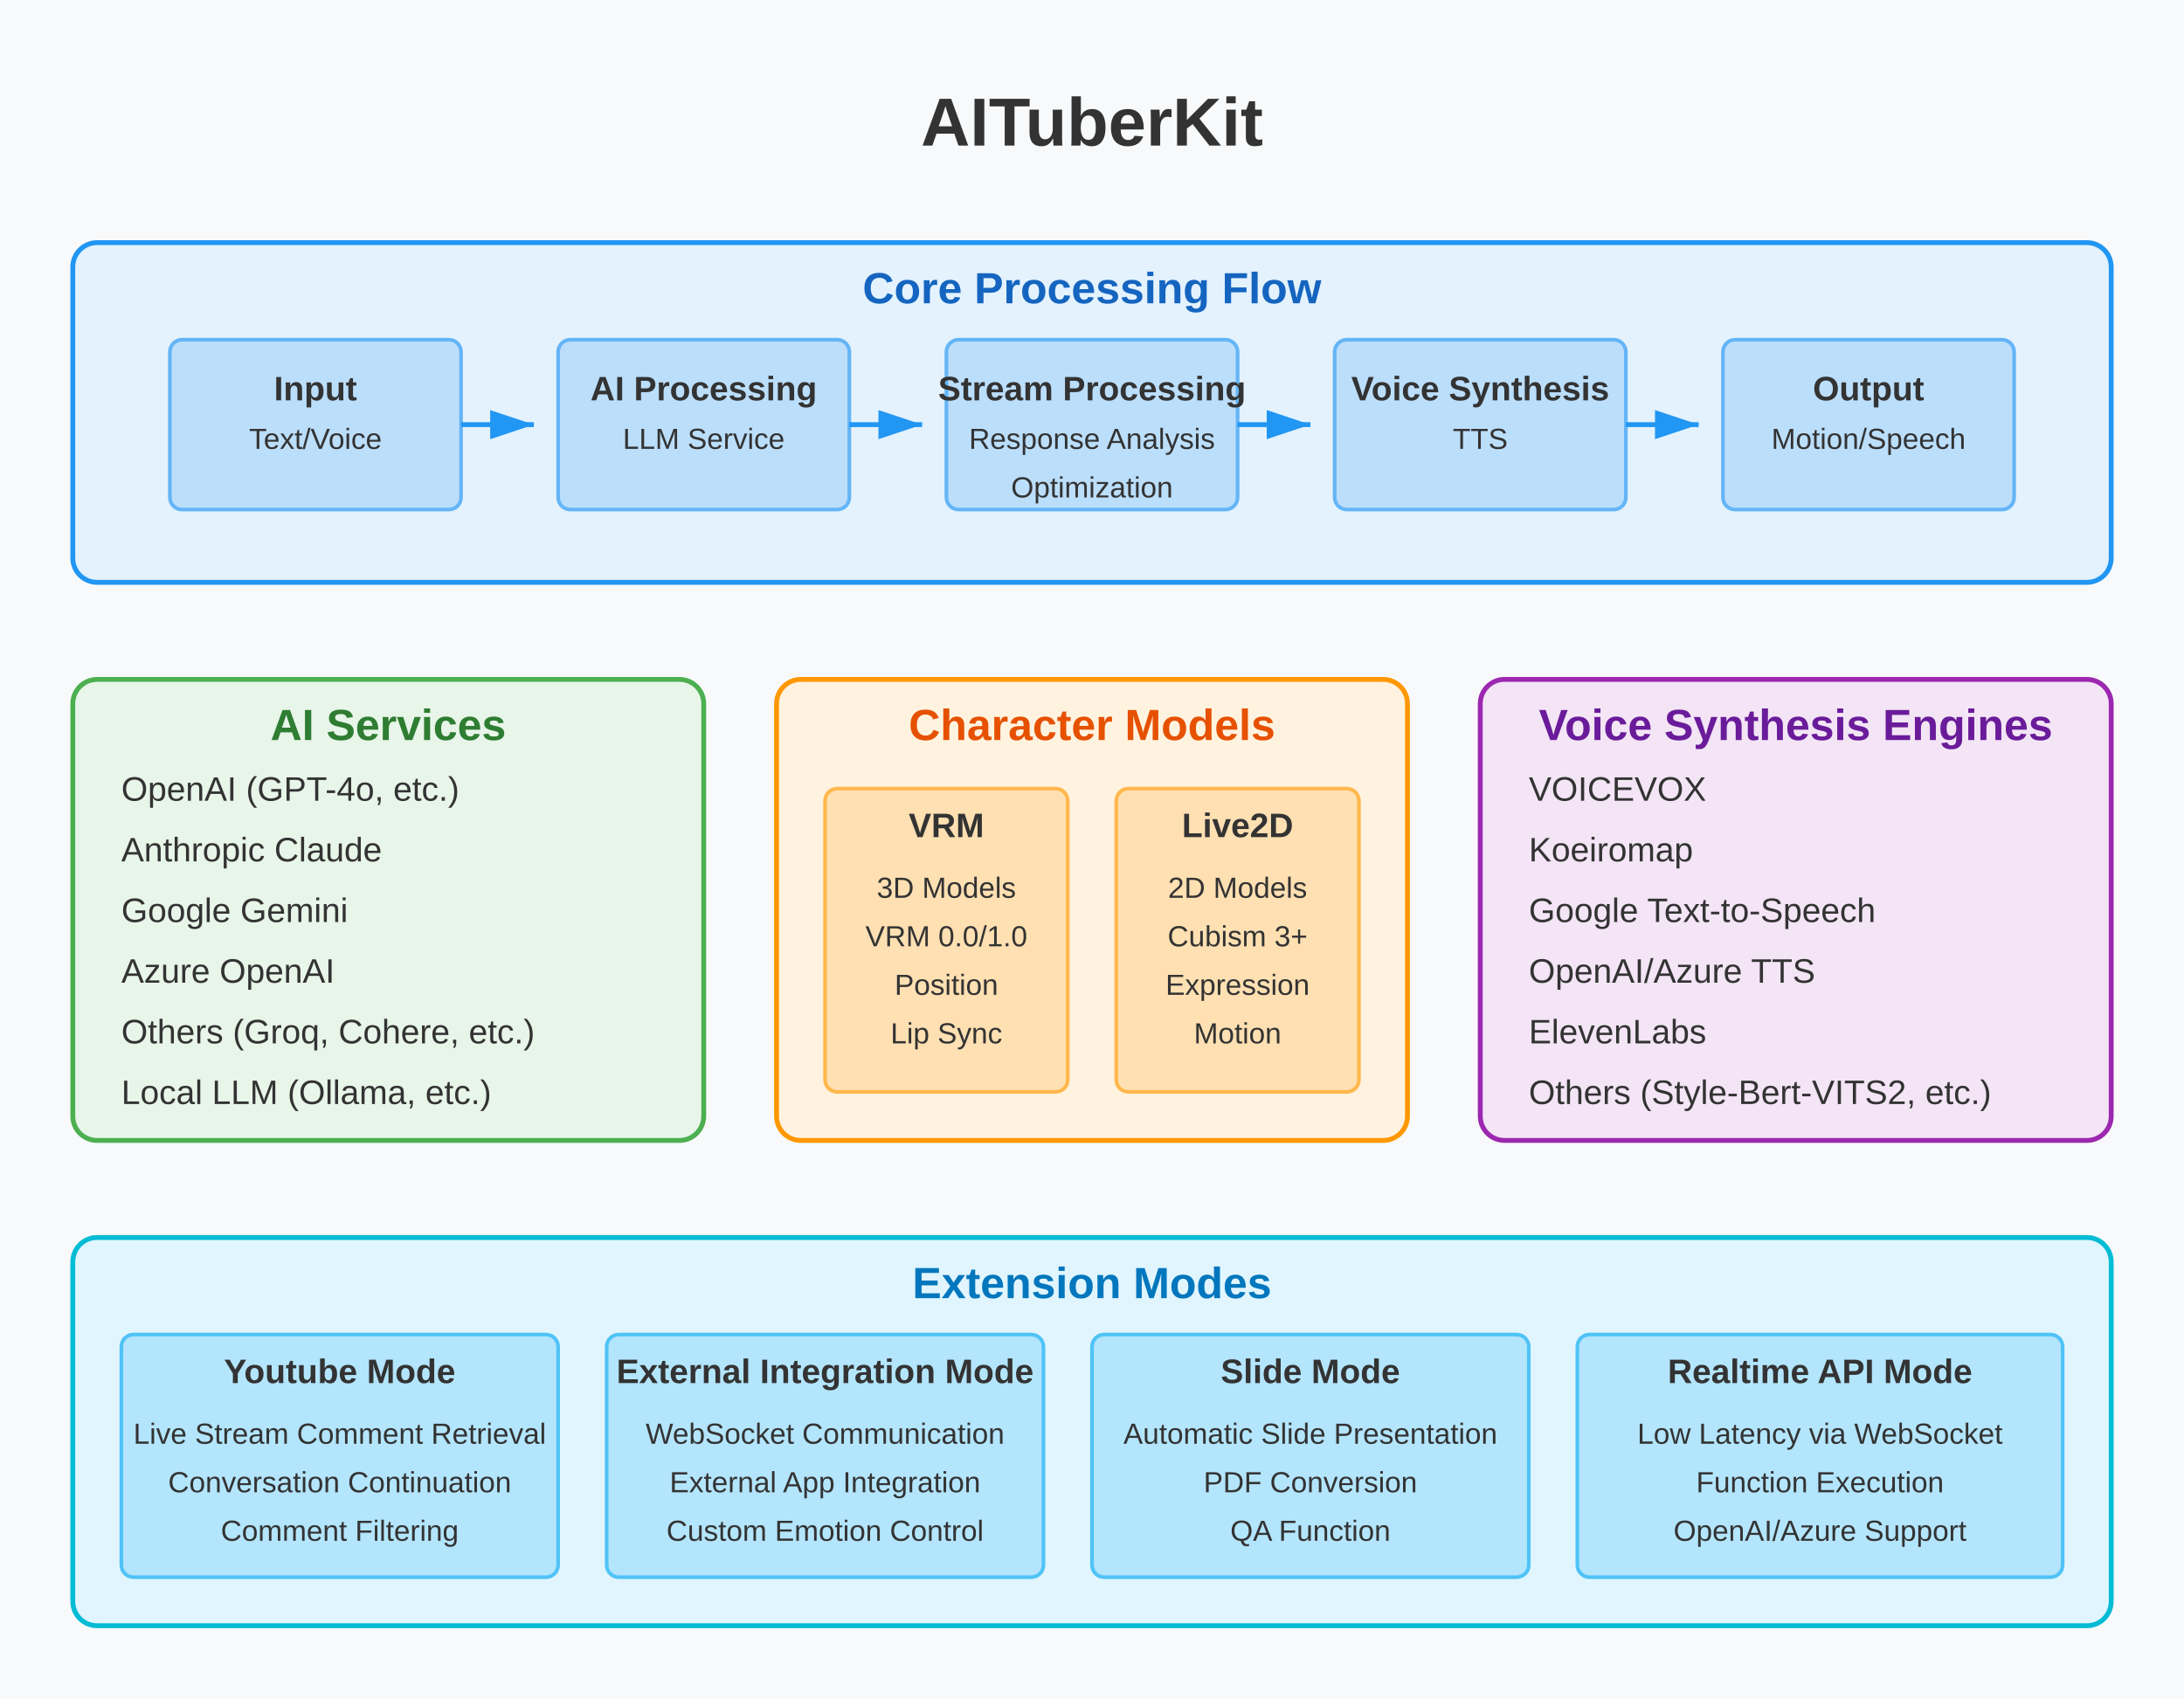
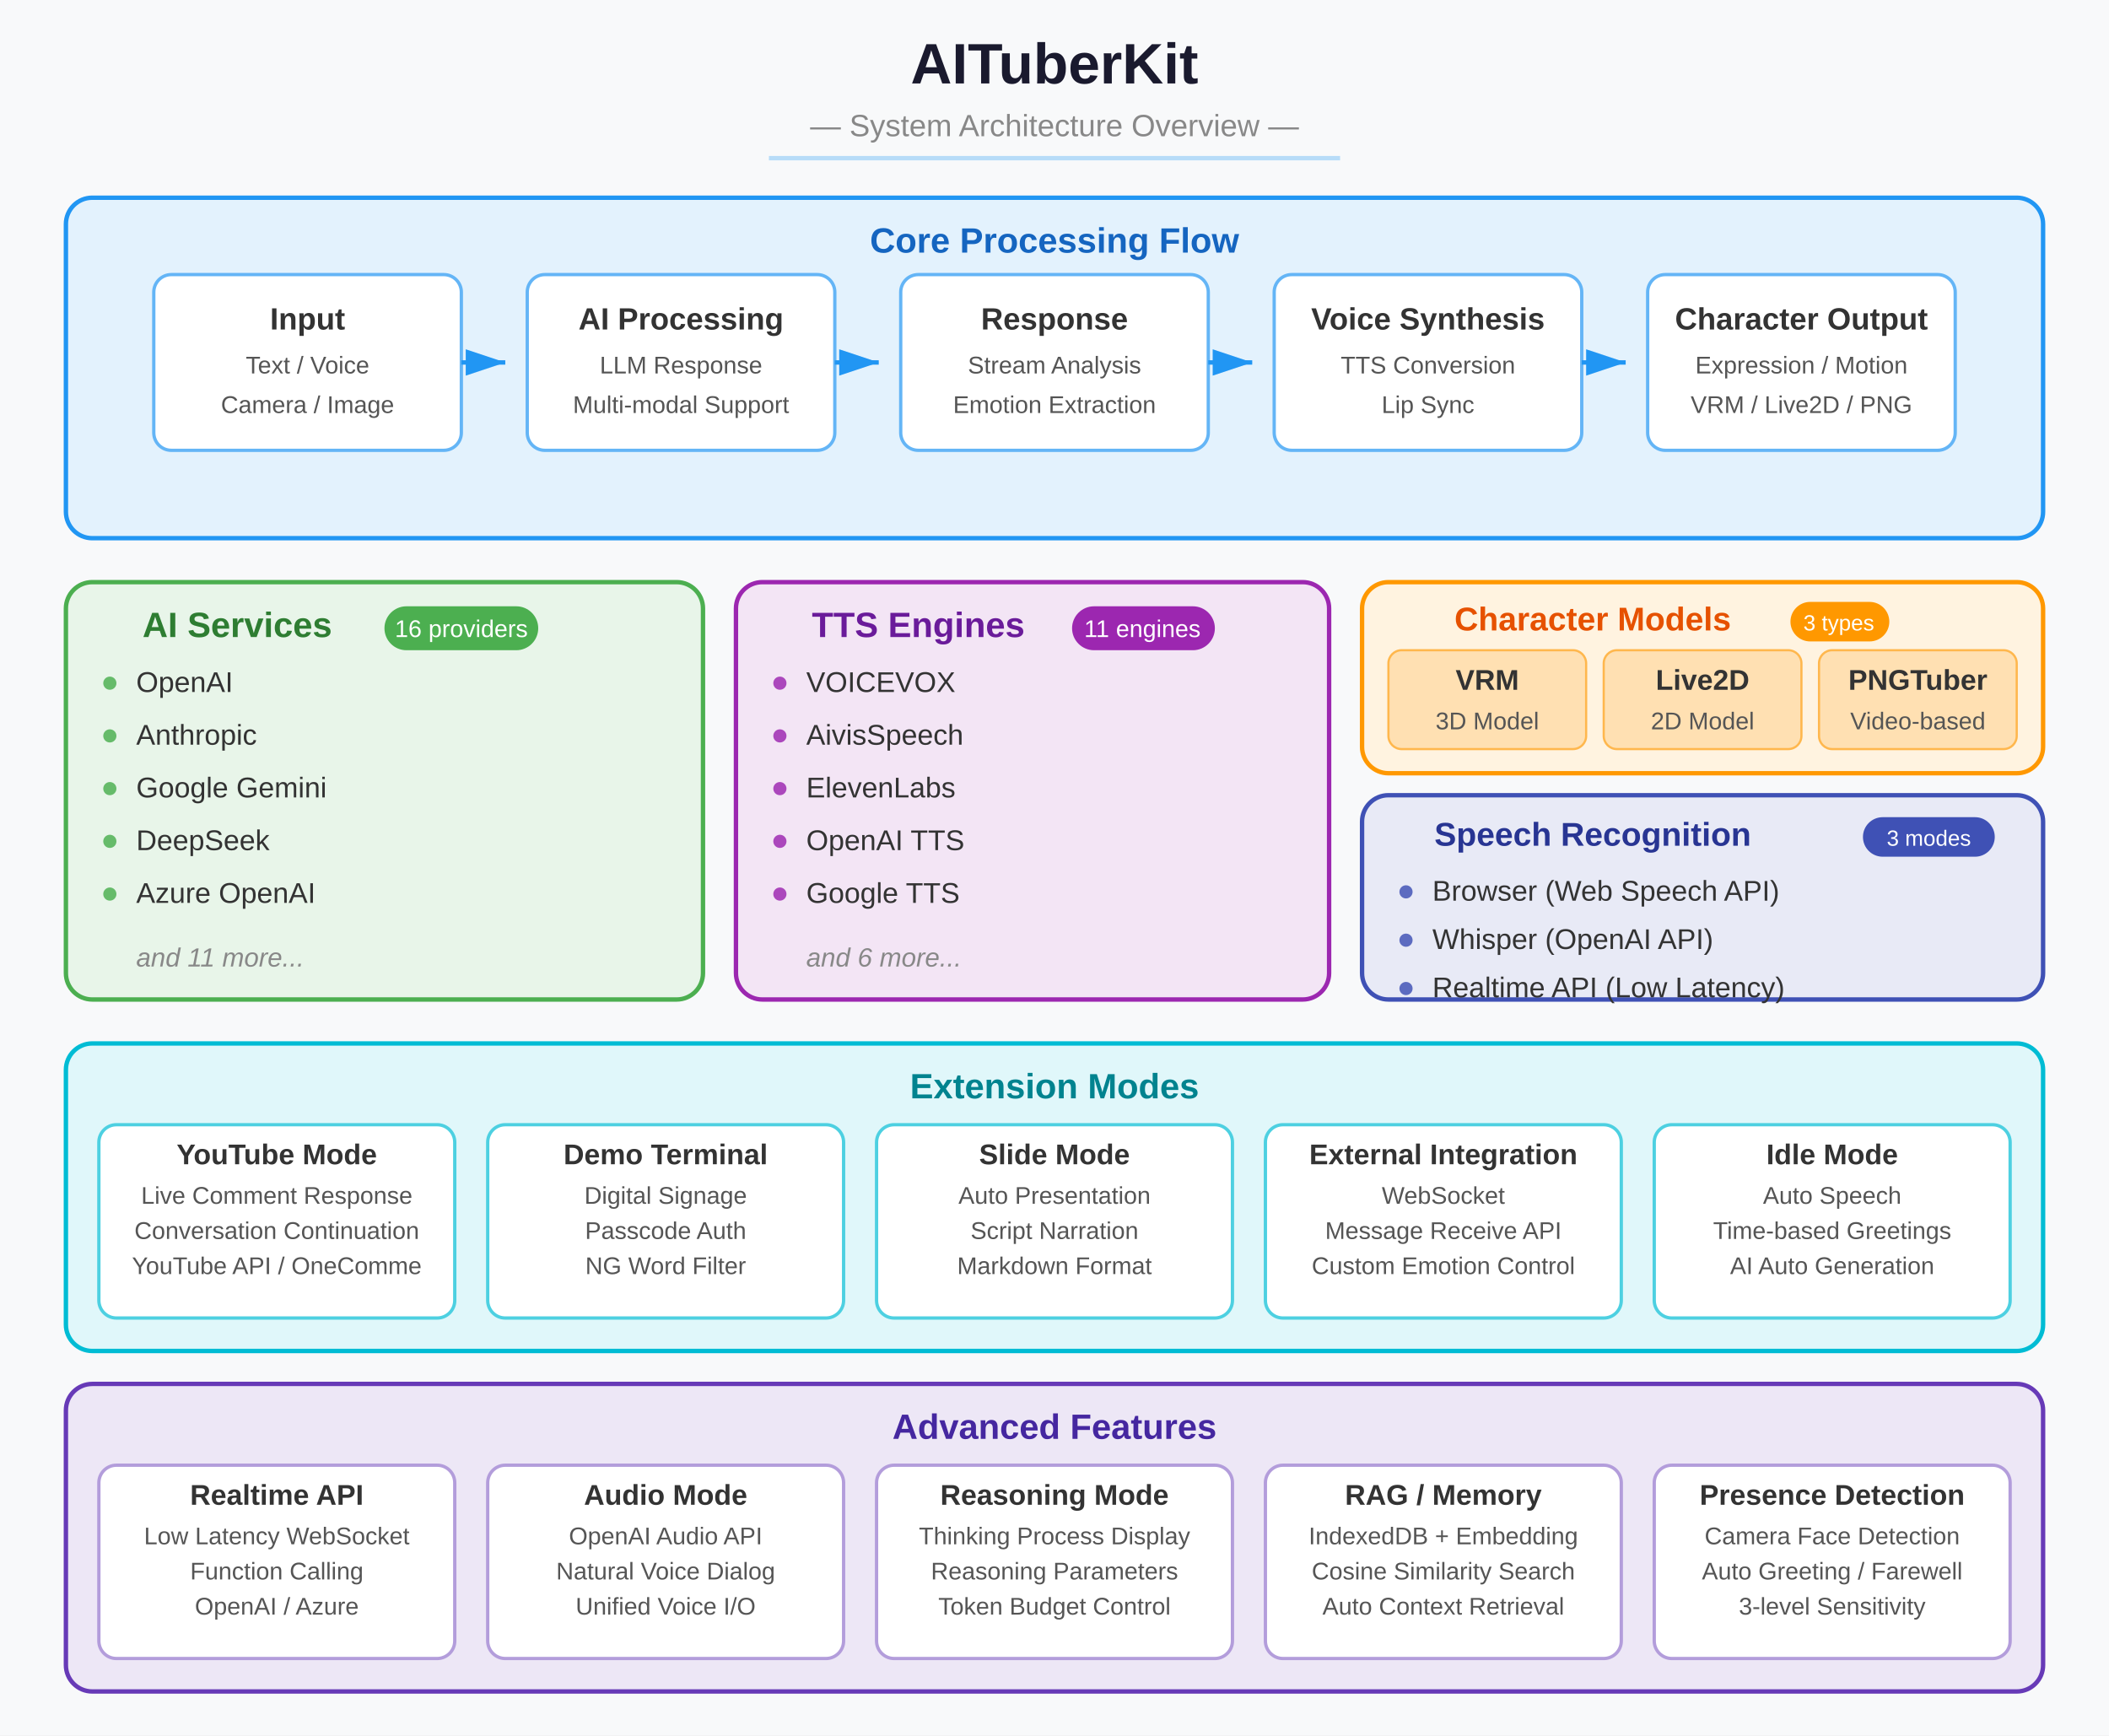
- <svg xmlns="http://www.w3.org/2000/svg" viewBox="0 0 900 700">
-   <rect width="900" height="765" fill="#f8f9fa" />
-   <text x="450" y="60" font-family="Arial, sans-serif" font-size="28" font-weight="bold" text-anchor="middle" fill="#333">AITuberKit</text>
-   <rect x="30" y="100" width="840" height="140" rx="10" ry="10" fill="#e3f2fd" stroke="#2196f3" stroke-width="2" />
-   <text x="450" y="125" font-family="Arial, sans-serif" font-size="18" font-weight="bold" text-anchor="middle" fill="#1565c0">Core Processing Flow</text>
-   <rect x="70" y="140" width="120" height="70" rx="5" ry="5" fill="#bbdefb" stroke="#64b5f6" stroke-width="1.5" />
-   <text x="130" y="165" font-family="Arial, sans-serif" font-size="14" font-weight="bold" text-anchor="middle" fill="#333">Input</text>
-   <text x="130" y="185" font-family="Arial, sans-serif" font-size="12" text-anchor="middle" fill="#333">Text/Voice</text>
-   <rect x="230" y="140" width="120" height="70" rx="5" ry="5" fill="#bbdefb" stroke="#64b5f6" stroke-width="1.5" />
-   <text x="290" y="165" font-family="Arial, sans-serif" font-size="14" font-weight="bold" text-anchor="middle" fill="#333">AI Processing</text>
-   <text x="290" y="185" font-family="Arial, sans-serif" font-size="12" text-anchor="middle" fill="#333">LLM Service</text>
-   <rect x="390" y="140" width="120" height="70" rx="5" ry="5" fill="#bbdefb" stroke="#64b5f6" stroke-width="1.5" />
-   <text x="450" y="165" font-family="Arial, sans-serif" font-size="14" font-weight="bold" text-anchor="middle" fill="#333">Stream Processing</text>
-   <text x="450" y="185" font-family="Arial, sans-serif" font-size="12" text-anchor="middle" fill="#333">Response Analysis</text>
-   <text x="450" y="205" font-family="Arial, sans-serif" font-size="12" text-anchor="middle" fill="#333">Optimization</text>
-   <rect x="550" y="140" width="120" height="70" rx="5" ry="5" fill="#bbdefb" stroke="#64b5f6" stroke-width="1.5" />
-   <text x="610" y="165" font-family="Arial, sans-serif" font-size="14" font-weight="bold" text-anchor="middle" fill="#333">Voice Synthesis</text>
-   <text x="610" y="185" font-family="Arial, sans-serif" font-size="12" text-anchor="middle" fill="#333">TTS</text>
-   <rect x="710" y="140" width="120" height="70" rx="5" ry="5" fill="#bbdefb" stroke="#64b5f6" stroke-width="1.5" />
-   <text x="770" y="165" font-family="Arial, sans-serif" font-size="14" font-weight="bold" text-anchor="middle" fill="#333">Output</text>
-   <text x="770" y="185" font-family="Arial, sans-serif" font-size="12" text-anchor="middle" fill="#333">Motion/Speech</text>
+ <svg xmlns="http://www.w3.org/2000/svg" viewBox="0 0 960 790">
  <defs>
    <marker id="arrow" markerWidth="10" markerHeight="10" refX="9" refY="3" orient="auto" markerUnits="strokeWidth">
      <path d="M0,0 L0,6 L9,3 z" fill="#2196f3" />
    </marker>
  </defs>
-   <line x1="190" y1="175" x2="220" y2="175" stroke="#2196f3" stroke-width="2" marker-end="url(#arrow)" />
-   <line x1="350" y1="175" x2="380" y2="175" stroke="#2196f3" stroke-width="2" marker-end="url(#arrow)" />
-   <line x1="510" y1="175" x2="540" y2="175" stroke="#2196f3" stroke-width="2" marker-end="url(#arrow)" />
-   <line x1="670" y1="175" x2="700" y2="175" stroke="#2196f3" stroke-width="2" marker-end="url(#arrow)" />
-   <rect x="30" y="280" width="260" height="190" rx="10" ry="10" fill="#e8f5e9" stroke="#4caf50" stroke-width="2" />
-   <text x="160" y="305" font-family="Arial, sans-serif" font-size="18" font-weight="bold" text-anchor="middle" fill="#2e7d32">AI Services</text>
-   <text x="50" y="330" font-family="Arial, sans-serif" font-size="14" fill="#333">OpenAI (GPT-4o, etc.)</text>
-   <text x="50" y="355" font-family="Arial, sans-serif" font-size="14" fill="#333">Anthropic Claude</text>
-   <text x="50" y="380" font-family="Arial, sans-serif" font-size="14" fill="#333">Google Gemini</text>
-   <text x="50" y="405" font-family="Arial, sans-serif" font-size="14" fill="#333">Azure OpenAI</text>
-   <text x="50" y="455" font-family="Arial, sans-serif" font-size="14" fill="#333">Local LLM (Ollama, etc.)</text>
-   <text x="50" y="430" font-family="Arial, sans-serif" font-size="14" fill="#333">Others (Groq, Cohere, etc.)</text>
-   <rect x="320" y="280" width="260" height="190" rx="10" ry="10" fill="#fff3e0" stroke="#ff9800" stroke-width="2" />
-   <text x="450" y="305" font-family="Arial, sans-serif" font-size="18" font-weight="bold" text-anchor="middle" fill="#e65100">Character Models</text>
-   <rect x="340" y="325" width="100" height="125" rx="5" ry="5" fill="#ffe0b2" stroke="#ffb74d" stroke-width="1.5" />
-   <text x="390" y="345" font-family="Arial, sans-serif" font-size="14" font-weight="bold" text-anchor="middle" fill="#333">VRM</text>
-   <text x="390" y="370" font-family="Arial, sans-serif" font-size="12" text-anchor="middle" fill="#333">3D Models</text>
-   <text x="390" y="390" font-family="Arial, sans-serif" font-size="12" text-anchor="middle" fill="#333">VRM 0.0/1.0</text>
-   <text x="390" y="410" font-family="Arial, sans-serif" font-size="12" text-anchor="middle" fill="#333">Position</text>
-   <text x="390" y="430" font-family="Arial, sans-serif" font-size="12" text-anchor="middle" fill="#333">Lip Sync</text>
-   <rect x="460" y="325" width="100" height="125" rx="5" ry="5" fill="#ffe0b2" stroke="#ffb74d" stroke-width="1.5" />
-   <text x="510" y="345" font-family="Arial, sans-serif" font-size="14" font-weight="bold" text-anchor="middle" fill="#333">Live2D</text>
-   <text x="510" y="370" font-family="Arial, sans-serif" font-size="12" text-anchor="middle" fill="#333">2D Models</text>
-   <text x="510" y="390" font-family="Arial, sans-serif" font-size="12" text-anchor="middle" fill="#333">Cubism 3+</text>
-   <text x="510" y="410" font-family="Arial, sans-serif" font-size="12" text-anchor="middle" fill="#333">Expression</text>
-   <text x="510" y="430" font-family="Arial, sans-serif" font-size="12" text-anchor="middle" fill="#333">Motion</text>
-   <rect x="610" y="280" width="260" height="190" rx="10" ry="10" fill="#f3e5f5" stroke="#9c27b0" stroke-width="2" />
-   <text x="740" y="305" font-family="Arial, sans-serif" font-size="18" font-weight="bold" text-anchor="middle" fill="#6a1b9a">Voice Synthesis Engines</text>
-   <text x="630" y="330" font-family="Arial, sans-serif" font-size="14" fill="#333">VOICEVOX</text>
-   <text x="630" y="355" font-family="Arial, sans-serif" font-size="14" fill="#333">Koeiromap</text>
-   <text x="630" y="380" font-family="Arial, sans-serif" font-size="14" fill="#333">Google Text-to-Speech</text>
-   <text x="630" y="405" font-family="Arial, sans-serif" font-size="14" fill="#333">OpenAI/Azure TTS</text>
-   <text x="630" y="430" font-family="Arial, sans-serif" font-size="14" fill="#333">ElevenLabs</text>
-   <text x="630" y="455" font-family="Arial, sans-serif" font-size="14" fill="#333">Others (Style-Bert-VITS2, etc.)</text>
-   <rect x="30" y="510" width="840" height="160" rx="10" ry="10" fill="#e1f5fe" stroke="#00bcd4" stroke-width="2" />
-   <text x="450" y="535" font-family="Arial, sans-serif" font-size="18" font-weight="bold" text-anchor="middle" fill="#0277bd">Extension Modes</text>
-   <rect x="50" y="550" width="180" height="100" rx="5" ry="5" fill="#b3e5fc" stroke="#4fc3f7" stroke-width="1.5" />
-   <text x="140" y="570" font-family="Arial, sans-serif" font-size="14" font-weight="bold" text-anchor="middle" fill="#333">Youtube Mode</text>
-   <text x="140" y="595" font-family="Arial, sans-serif" font-size="12" text-anchor="middle" fill="#333">Live Stream Comment Retrieval</text>
-   <text x="140" y="615" font-family="Arial, sans-serif" font-size="12" text-anchor="middle" fill="#333">Conversation Continuation</text>
-   <text x="140" y="635" font-family="Arial, sans-serif" font-size="12" text-anchor="middle" fill="#333">Comment Filtering</text>
-   <rect x="250" y="550" width="180" height="100" rx="5" ry="5" fill="#b3e5fc" stroke="#4fc3f7" stroke-width="1.5" />
-   <text x="340" y="570" font-family="Arial, sans-serif" font-size="14" font-weight="bold" text-anchor="middle" fill="#333">External Integration Mode</text>
-   <text x="340" y="595" font-family="Arial, sans-serif" font-size="12" text-anchor="middle" fill="#333">WebSocket Communication</text>
-   <text x="340" y="615" font-family="Arial, sans-serif" font-size="12" text-anchor="middle" fill="#333">External App Integration</text>
-   <text x="340" y="635" font-family="Arial, sans-serif" font-size="12" text-anchor="middle" fill="#333">Custom Emotion Control</text>
-   <rect x="450" y="550" width="180" height="100" rx="5" ry="5" fill="#b3e5fc" stroke="#4fc3f7" stroke-width="1.5" />
-   <text x="540" y="570" font-family="Arial, sans-serif" font-size="14" font-weight="bold" text-anchor="middle" fill="#333">Slide Mode</text>
-   <text x="540" y="595" font-family="Arial, sans-serif" font-size="12" text-anchor="middle" fill="#333">Automatic Slide Presentation</text>
-   <text x="540" y="615" font-family="Arial, sans-serif" font-size="12" text-anchor="middle" fill="#333">PDF Conversion</text>
-   <text x="540" y="635" font-family="Arial, sans-serif" font-size="12" text-anchor="middle" fill="#333">QA Function</text>
-   <rect x="650" y="550" width="200" height="100" rx="5" ry="5" fill="#b3e5fc" stroke="#4fc3f7" stroke-width="1.5" />
-   <text x="750" y="570" font-family="Arial, sans-serif" font-size="14" font-weight="bold" text-anchor="middle" fill="#333">Realtime API Mode</text>
-   <text x="750" y="595" font-family="Arial, sans-serif" font-size="12" text-anchor="middle" fill="#333">Low Latency via WebSocket</text>
-   <text x="750" y="615" font-family="Arial, sans-serif" font-size="12" text-anchor="middle" fill="#333">Function Execution</text>
-   <text x="750" y="635" font-family="Arial, sans-serif" font-size="12" text-anchor="middle" fill="#333">OpenAI/Azure Support</text>
+   <rect width="960" height="790" fill="#f8f9fa" />
+   <text x="480" y="38" font-family="Arial, sans-serif" font-size="26" font-weight="bold" text-anchor="middle" fill="#1a1a2e">AITuberKit</text>
+   <text x="480" y="62" font-family="Arial, sans-serif" font-size="14" text-anchor="middle" fill="#888">— System Architecture Overview —</text>
+   <line x1="350" y1="72" x2="610" y2="72" stroke="#2196f3" stroke-width="2" stroke-opacity="0.3" />
+   <rect x="30" y="90" width="900" height="155" rx="12" fill="#e3f2fd" stroke="#2196f3" stroke-width="2" />
+   <text x="480" y="115" font-family="Arial, sans-serif" font-size="16" font-weight="bold" text-anchor="middle" fill="#1565c0">Core Processing Flow</text>
+   <rect x="70" y="125" width="140" height="80" rx="8" fill="white" stroke="#64b5f6" stroke-width="1.5" />
+   <text x="140" y="150" font-family="Arial, sans-serif" font-size="14" font-weight="bold" text-anchor="middle" fill="#333">Input</text>
+   <text x="140" y="170" font-family="Arial, sans-serif" font-size="11" text-anchor="middle" fill="#555">Text / Voice</text>
+   <text x="140" y="188" font-family="Arial, sans-serif" font-size="11" text-anchor="middle" fill="#555">Camera / Image</text>
+   <rect x="240" y="125" width="140" height="80" rx="8" fill="white" stroke="#64b5f6" stroke-width="1.5" />
+   <text x="310" y="150" font-family="Arial, sans-serif" font-size="14" font-weight="bold" text-anchor="middle" fill="#333">AI Processing</text>
+   <text x="310" y="170" font-family="Arial, sans-serif" font-size="11" text-anchor="middle" fill="#555">LLM Response</text>
+   <text x="310" y="188" font-family="Arial, sans-serif" font-size="11" text-anchor="middle" fill="#555">Multi-modal Support</text>
+   <rect x="410" y="125" width="140" height="80" rx="8" fill="white" stroke="#64b5f6" stroke-width="1.5" />
+   <text x="480" y="150" font-family="Arial, sans-serif" font-size="14" font-weight="bold" text-anchor="middle" fill="#333">Response</text>
+   <text x="480" y="170" font-family="Arial, sans-serif" font-size="11" text-anchor="middle" fill="#555">Stream Analysis</text>
+   <text x="480" y="188" font-family="Arial, sans-serif" font-size="11" text-anchor="middle" fill="#555">Emotion Extraction</text>
+   <rect x="580" y="125" width="140" height="80" rx="8" fill="white" stroke="#64b5f6" stroke-width="1.5" />
+   <text x="650" y="150" font-family="Arial, sans-serif" font-size="14" font-weight="bold" text-anchor="middle" fill="#333">Voice Synthesis</text>
+   <text x="650" y="170" font-family="Arial, sans-serif" font-size="11" text-anchor="middle" fill="#555">TTS Conversion</text>
+   <text x="650" y="188" font-family="Arial, sans-serif" font-size="11" text-anchor="middle" fill="#555">Lip Sync</text>
+   <rect x="750" y="125" width="140" height="80" rx="8" fill="white" stroke="#64b5f6" stroke-width="1.5" />
+   <text x="820" y="150" font-family="Arial, sans-serif" font-size="14" font-weight="bold" text-anchor="middle" fill="#333">Character Output</text>
+   <text x="820" y="170" font-family="Arial, sans-serif" font-size="11" text-anchor="middle" fill="#555">Expression / Motion</text>
+   <text x="820" y="188" font-family="Arial, sans-serif" font-size="11" text-anchor="middle" fill="#555">VRM / Live2D / PNG</text>
+   <line x1="210" y1="165" x2="230" y2="165" stroke="#2196f3" stroke-width="2" marker-end="url(#arrow)" />
+   <line x1="380" y1="165" x2="400" y2="165" stroke="#2196f3" stroke-width="2" marker-end="url(#arrow)" />
+   <line x1="550" y1="165" x2="570" y2="165" stroke="#2196f3" stroke-width="2" marker-end="url(#arrow)" />
+   <line x1="720" y1="165" x2="740" y2="165" stroke="#2196f3" stroke-width="2" marker-end="url(#arrow)" />
+   <rect x="30" y="265" width="290" height="190" rx="12" fill="#e8f5e9" stroke="#4caf50" stroke-width="2" />
+   <text x="108" y="290" font-family="Arial, sans-serif" font-size="16" font-weight="bold" text-anchor="middle" fill="#2e7d32">AI Services</text>
+   <rect x="175" y="276" width="70" height="20" rx="10" fill="#4caf50" />
+   <text x="210" y="290" font-family="Arial, sans-serif" font-size="11" text-anchor="middle" fill="white">16 providers</text>
+   <circle cx="50" cy="311" r="3" fill="#66bb6a" />
+   <text x="62" y="315" font-family="Arial, sans-serif" font-size="13" fill="#333">OpenAI</text>
+   <circle cx="50" cy="335" r="3" fill="#66bb6a" />
+   <text x="62" y="339" font-family="Arial, sans-serif" font-size="13" fill="#333">Anthropic</text>
+   <circle cx="50" cy="359" r="3" fill="#66bb6a" />
+   <text x="62" y="363" font-family="Arial, sans-serif" font-size="13" fill="#333">Google Gemini</text>
+   <circle cx="50" cy="383" r="3" fill="#66bb6a" />
+   <text x="62" y="387" font-family="Arial, sans-serif" font-size="13" fill="#333">DeepSeek</text>
+   <circle cx="50" cy="407" r="3" fill="#66bb6a" />
+   <text x="62" y="411" font-family="Arial, sans-serif" font-size="13" fill="#333">Azure OpenAI</text>
+   <text x="62" y="440" font-family="Arial, sans-serif" font-size="12" font-style="italic" fill="#888">and 11 more...</text>
+   <rect x="335" y="265" width="270" height="190" rx="12" fill="#f3e5f5" stroke="#9c27b0" stroke-width="2" />
+   <text x="418" y="290" font-family="Arial, sans-serif" font-size="16" font-weight="bold" text-anchor="middle" fill="#6a1b9a">TTS Engines</text>
+   <rect x="488" y="276" width="65" height="20" rx="10" fill="#9c27b0" />
+   <text x="520" y="290" font-family="Arial, sans-serif" font-size="11" text-anchor="middle" fill="white">11 engines</text>
+   <circle cx="355" cy="311" r="3" fill="#ab47bc" />
+   <text x="367" y="315" font-family="Arial, sans-serif" font-size="13" fill="#333">VOICEVOX</text>
+   <circle cx="355" cy="335" r="3" fill="#ab47bc" />
+   <text x="367" y="339" font-family="Arial, sans-serif" font-size="13" fill="#333">AivisSpeech</text>
+   <circle cx="355" cy="359" r="3" fill="#ab47bc" />
+   <text x="367" y="363" font-family="Arial, sans-serif" font-size="13" fill="#333">ElevenLabs</text>
+   <circle cx="355" cy="383" r="3" fill="#ab47bc" />
+   <text x="367" y="387" font-family="Arial, sans-serif" font-size="13" fill="#333">OpenAI TTS</text>
+   <circle cx="355" cy="407" r="3" fill="#ab47bc" />
+   <text x="367" y="411" font-family="Arial, sans-serif" font-size="13" fill="#333">Google TTS</text>
+   <text x="367" y="440" font-family="Arial, sans-serif" font-size="12" font-style="italic" fill="#888">and 6 more...</text>
+   <rect x="620" y="265" width="310" height="87" rx="12" fill="#fff3e0" stroke="#ff9800" stroke-width="2" />
+   <text x="725" y="287" font-family="Arial, sans-serif" font-size="15" font-weight="bold" text-anchor="middle" fill="#e65100">Character Models</text>
+   <rect x="815" y="274" width="45" height="18" rx="9" fill="#ff9800" />
+   <text x="837" y="287" font-family="Arial, sans-serif" font-size="10" text-anchor="middle" fill="white">3 types</text>
+   <rect x="632" y="296" width="90" height="45" rx="6" fill="#ffe0b2" stroke="#ffb74d" stroke-width="1" />
+   <text x="677" y="314" font-family="Arial, sans-serif" font-size="13" font-weight="bold" text-anchor="middle" fill="#333">VRM</text>
+   <text x="677" y="332" font-family="Arial, sans-serif" font-size="11" text-anchor="middle" fill="#555">3D Model</text>
+   <rect x="730" y="296" width="90" height="45" rx="6" fill="#ffe0b2" stroke="#ffb74d" stroke-width="1" />
+   <text x="775" y="314" font-family="Arial, sans-serif" font-size="13" font-weight="bold" text-anchor="middle" fill="#333">Live2D</text>
+   <text x="775" y="332" font-family="Arial, sans-serif" font-size="11" text-anchor="middle" fill="#555">2D Model</text>
+   <rect x="828" y="296" width="90" height="45" rx="6" fill="#ffe0b2" stroke="#ffb74d" stroke-width="1" />
+   <text x="873" y="314" font-family="Arial, sans-serif" font-size="13" font-weight="bold" text-anchor="middle" fill="#333">PNGTuber</text>
+   <text x="873" y="332" font-family="Arial, sans-serif" font-size="11" text-anchor="middle" fill="#555">Video-based</text>
+   <rect x="620" y="362" width="310" height="93" rx="12" fill="#e8eaf6" stroke="#3f51b5" stroke-width="2" />
+   <text x="725" y="385" font-family="Arial, sans-serif" font-size="15" font-weight="bold" text-anchor="middle" fill="#283593">Speech Recognition</text>
+   <rect x="848" y="372" width="60" height="18" rx="9" fill="#3f51b5" />
+   <text x="878" y="385" font-family="Arial, sans-serif" font-size="10" text-anchor="middle" fill="white">3 modes</text>
+   <circle cx="640" cy="406" r="3" fill="#5c6bc0" />
+   <text x="652" y="410" font-family="Arial, sans-serif" font-size="13" fill="#333">Browser (Web Speech API)</text>
+   <circle cx="640" cy="428" r="3" fill="#5c6bc0" />
+   <text x="652" y="432" font-family="Arial, sans-serif" font-size="13" fill="#333">Whisper (OpenAI API)</text>
+   <circle cx="640" cy="450" r="3" fill="#5c6bc0" />
+   <text x="652" y="454" font-family="Arial, sans-serif" font-size="13" fill="#333">Realtime API (Low Latency)</text>
+   <rect x="30" y="475" width="900" height="140" rx="12" fill="#e0f7fa" stroke="#00bcd4" stroke-width="2" />
+   <text x="480" y="500" font-family="Arial, sans-serif" font-size="16" font-weight="bold" text-anchor="middle" fill="#00838f">Extension Modes</text>
+   <rect x="45" y="512" width="162" height="88" rx="8" fill="white" stroke="#4dd0e1" stroke-width="1.5" />
+   <text x="126" y="530" font-family="Arial, sans-serif" font-size="13" font-weight="bold" text-anchor="middle" fill="#333">YouTube Mode</text>
+   <text x="126" y="548" font-family="Arial, sans-serif" font-size="11" text-anchor="middle" fill="#555">Live Comment Response</text>
+   <text x="126" y="564" font-family="Arial, sans-serif" font-size="11" text-anchor="middle" fill="#555">Conversation Continuation</text>
+   <text x="126" y="580" font-family="Arial, sans-serif" font-size="11" text-anchor="middle" fill="#555">YouTube API / OneComme</text>
+   <rect x="222" y="512" width="162" height="88" rx="8" fill="white" stroke="#4dd0e1" stroke-width="1.5" />
+   <text x="303" y="530" font-family="Arial, sans-serif" font-size="13" font-weight="bold" text-anchor="middle" fill="#333">Demo Terminal</text>
+   <text x="303" y="548" font-family="Arial, sans-serif" font-size="11" text-anchor="middle" fill="#555">Digital Signage</text>
+   <text x="303" y="564" font-family="Arial, sans-serif" font-size="11" text-anchor="middle" fill="#555">Passcode Auth</text>
+   <text x="303" y="580" font-family="Arial, sans-serif" font-size="11" text-anchor="middle" fill="#555">NG Word Filter</text>
+   <rect x="399" y="512" width="162" height="88" rx="8" fill="white" stroke="#4dd0e1" stroke-width="1.5" />
+   <text x="480" y="530" font-family="Arial, sans-serif" font-size="13" font-weight="bold" text-anchor="middle" fill="#333">Slide Mode</text>
+   <text x="480" y="548" font-family="Arial, sans-serif" font-size="11" text-anchor="middle" fill="#555">Auto Presentation</text>
+   <text x="480" y="564" font-family="Arial, sans-serif" font-size="11" text-anchor="middle" fill="#555">Script Narration</text>
+   <text x="480" y="580" font-family="Arial, sans-serif" font-size="11" text-anchor="middle" fill="#555">Markdown Format</text>
+   <rect x="576" y="512" width="162" height="88" rx="8" fill="white" stroke="#4dd0e1" stroke-width="1.5" />
+   <text x="657" y="530" font-family="Arial, sans-serif" font-size="13" font-weight="bold" text-anchor="middle" fill="#333">External Integration</text>
+   <text x="657" y="548" font-family="Arial, sans-serif" font-size="11" text-anchor="middle" fill="#555">WebSocket</text>
+   <text x="657" y="564" font-family="Arial, sans-serif" font-size="11" text-anchor="middle" fill="#555">Message Receive API</text>
+   <text x="657" y="580" font-family="Arial, sans-serif" font-size="11" text-anchor="middle" fill="#555">Custom Emotion Control</text>
+   <rect x="753" y="512" width="162" height="88" rx="8" fill="white" stroke="#4dd0e1" stroke-width="1.5" />
+   <text x="834" y="530" font-family="Arial, sans-serif" font-size="13" font-weight="bold" text-anchor="middle" fill="#333">Idle Mode</text>
+   <text x="834" y="548" font-family="Arial, sans-serif" font-size="11" text-anchor="middle" fill="#555">Auto Speech</text>
+   <text x="834" y="564" font-family="Arial, sans-serif" font-size="11" text-anchor="middle" fill="#555">Time-based Greetings</text>
+   <text x="834" y="580" font-family="Arial, sans-serif" font-size="11" text-anchor="middle" fill="#555">AI Auto Generation</text>
+   <rect x="30" y="630" width="900" height="140" rx="12" fill="#ede7f6" stroke="#673ab7" stroke-width="2" />
+   <text x="480" y="655" font-family="Arial, sans-serif" font-size="16" font-weight="bold" text-anchor="middle" fill="#4527a0">Advanced Features</text>
+   <rect x="45" y="667" width="162" height="88" rx="8" fill="white" stroke="#b39ddb" stroke-width="1.5" />
+   <text x="126" y="685" font-family="Arial, sans-serif" font-size="13" font-weight="bold" text-anchor="middle" fill="#333">Realtime API</text>
+   <text x="126" y="703" font-family="Arial, sans-serif" font-size="11" text-anchor="middle" fill="#555">Low Latency WebSocket</text>
+   <text x="126" y="719" font-family="Arial, sans-serif" font-size="11" text-anchor="middle" fill="#555">Function Calling</text>
+   <text x="126" y="735" font-family="Arial, sans-serif" font-size="11" text-anchor="middle" fill="#555">OpenAI / Azure</text>
+   <rect x="222" y="667" width="162" height="88" rx="8" fill="white" stroke="#b39ddb" stroke-width="1.5" />
+   <text x="303" y="685" font-family="Arial, sans-serif" font-size="13" font-weight="bold" text-anchor="middle" fill="#333">Audio Mode</text>
+   <text x="303" y="703" font-family="Arial, sans-serif" font-size="11" text-anchor="middle" fill="#555">OpenAI Audio API</text>
+   <text x="303" y="719" font-family="Arial, sans-serif" font-size="11" text-anchor="middle" fill="#555">Natural Voice Dialog</text>
+   <text x="303" y="735" font-family="Arial, sans-serif" font-size="11" text-anchor="middle" fill="#555">Unified Voice I/O</text>
+   <rect x="399" y="667" width="162" height="88" rx="8" fill="white" stroke="#b39ddb" stroke-width="1.5" />
+   <text x="480" y="685" font-family="Arial, sans-serif" font-size="13" font-weight="bold" text-anchor="middle" fill="#333">Reasoning Mode</text>
+   <text x="480" y="703" font-family="Arial, sans-serif" font-size="11" text-anchor="middle" fill="#555">Thinking Process Display</text>
+   <text x="480" y="719" font-family="Arial, sans-serif" font-size="11" text-anchor="middle" fill="#555">Reasoning Parameters</text>
+   <text x="480" y="735" font-family="Arial, sans-serif" font-size="11" text-anchor="middle" fill="#555">Token Budget Control</text>
+   <rect x="576" y="667" width="162" height="88" rx="8" fill="white" stroke="#b39ddb" stroke-width="1.5" />
+   <text x="657" y="685" font-family="Arial, sans-serif" font-size="13" font-weight="bold" text-anchor="middle" fill="#333">RAG / Memory</text>
+   <text x="657" y="703" font-family="Arial, sans-serif" font-size="11" text-anchor="middle" fill="#555">IndexedDB + Embedding</text>
+   <text x="657" y="719" font-family="Arial, sans-serif" font-size="11" text-anchor="middle" fill="#555">Cosine Similarity Search</text>
+   <text x="657" y="735" font-family="Arial, sans-serif" font-size="11" text-anchor="middle" fill="#555">Auto Context Retrieval</text>
+   <rect x="753" y="667" width="162" height="88" rx="8" fill="white" stroke="#b39ddb" stroke-width="1.5" />
+   <text x="834" y="685" font-family="Arial, sans-serif" font-size="13" font-weight="bold" text-anchor="middle" fill="#333">Presence Detection</text>
+   <text x="834" y="703" font-family="Arial, sans-serif" font-size="11" text-anchor="middle" fill="#555">Camera Face Detection</text>
+   <text x="834" y="719" font-family="Arial, sans-serif" font-size="11" text-anchor="middle" fill="#555">Auto Greeting / Farewell</text>
+   <text x="834" y="735" font-family="Arial, sans-serif" font-size="11" text-anchor="middle" fill="#555">3-level Sensitivity</text>
</svg>
